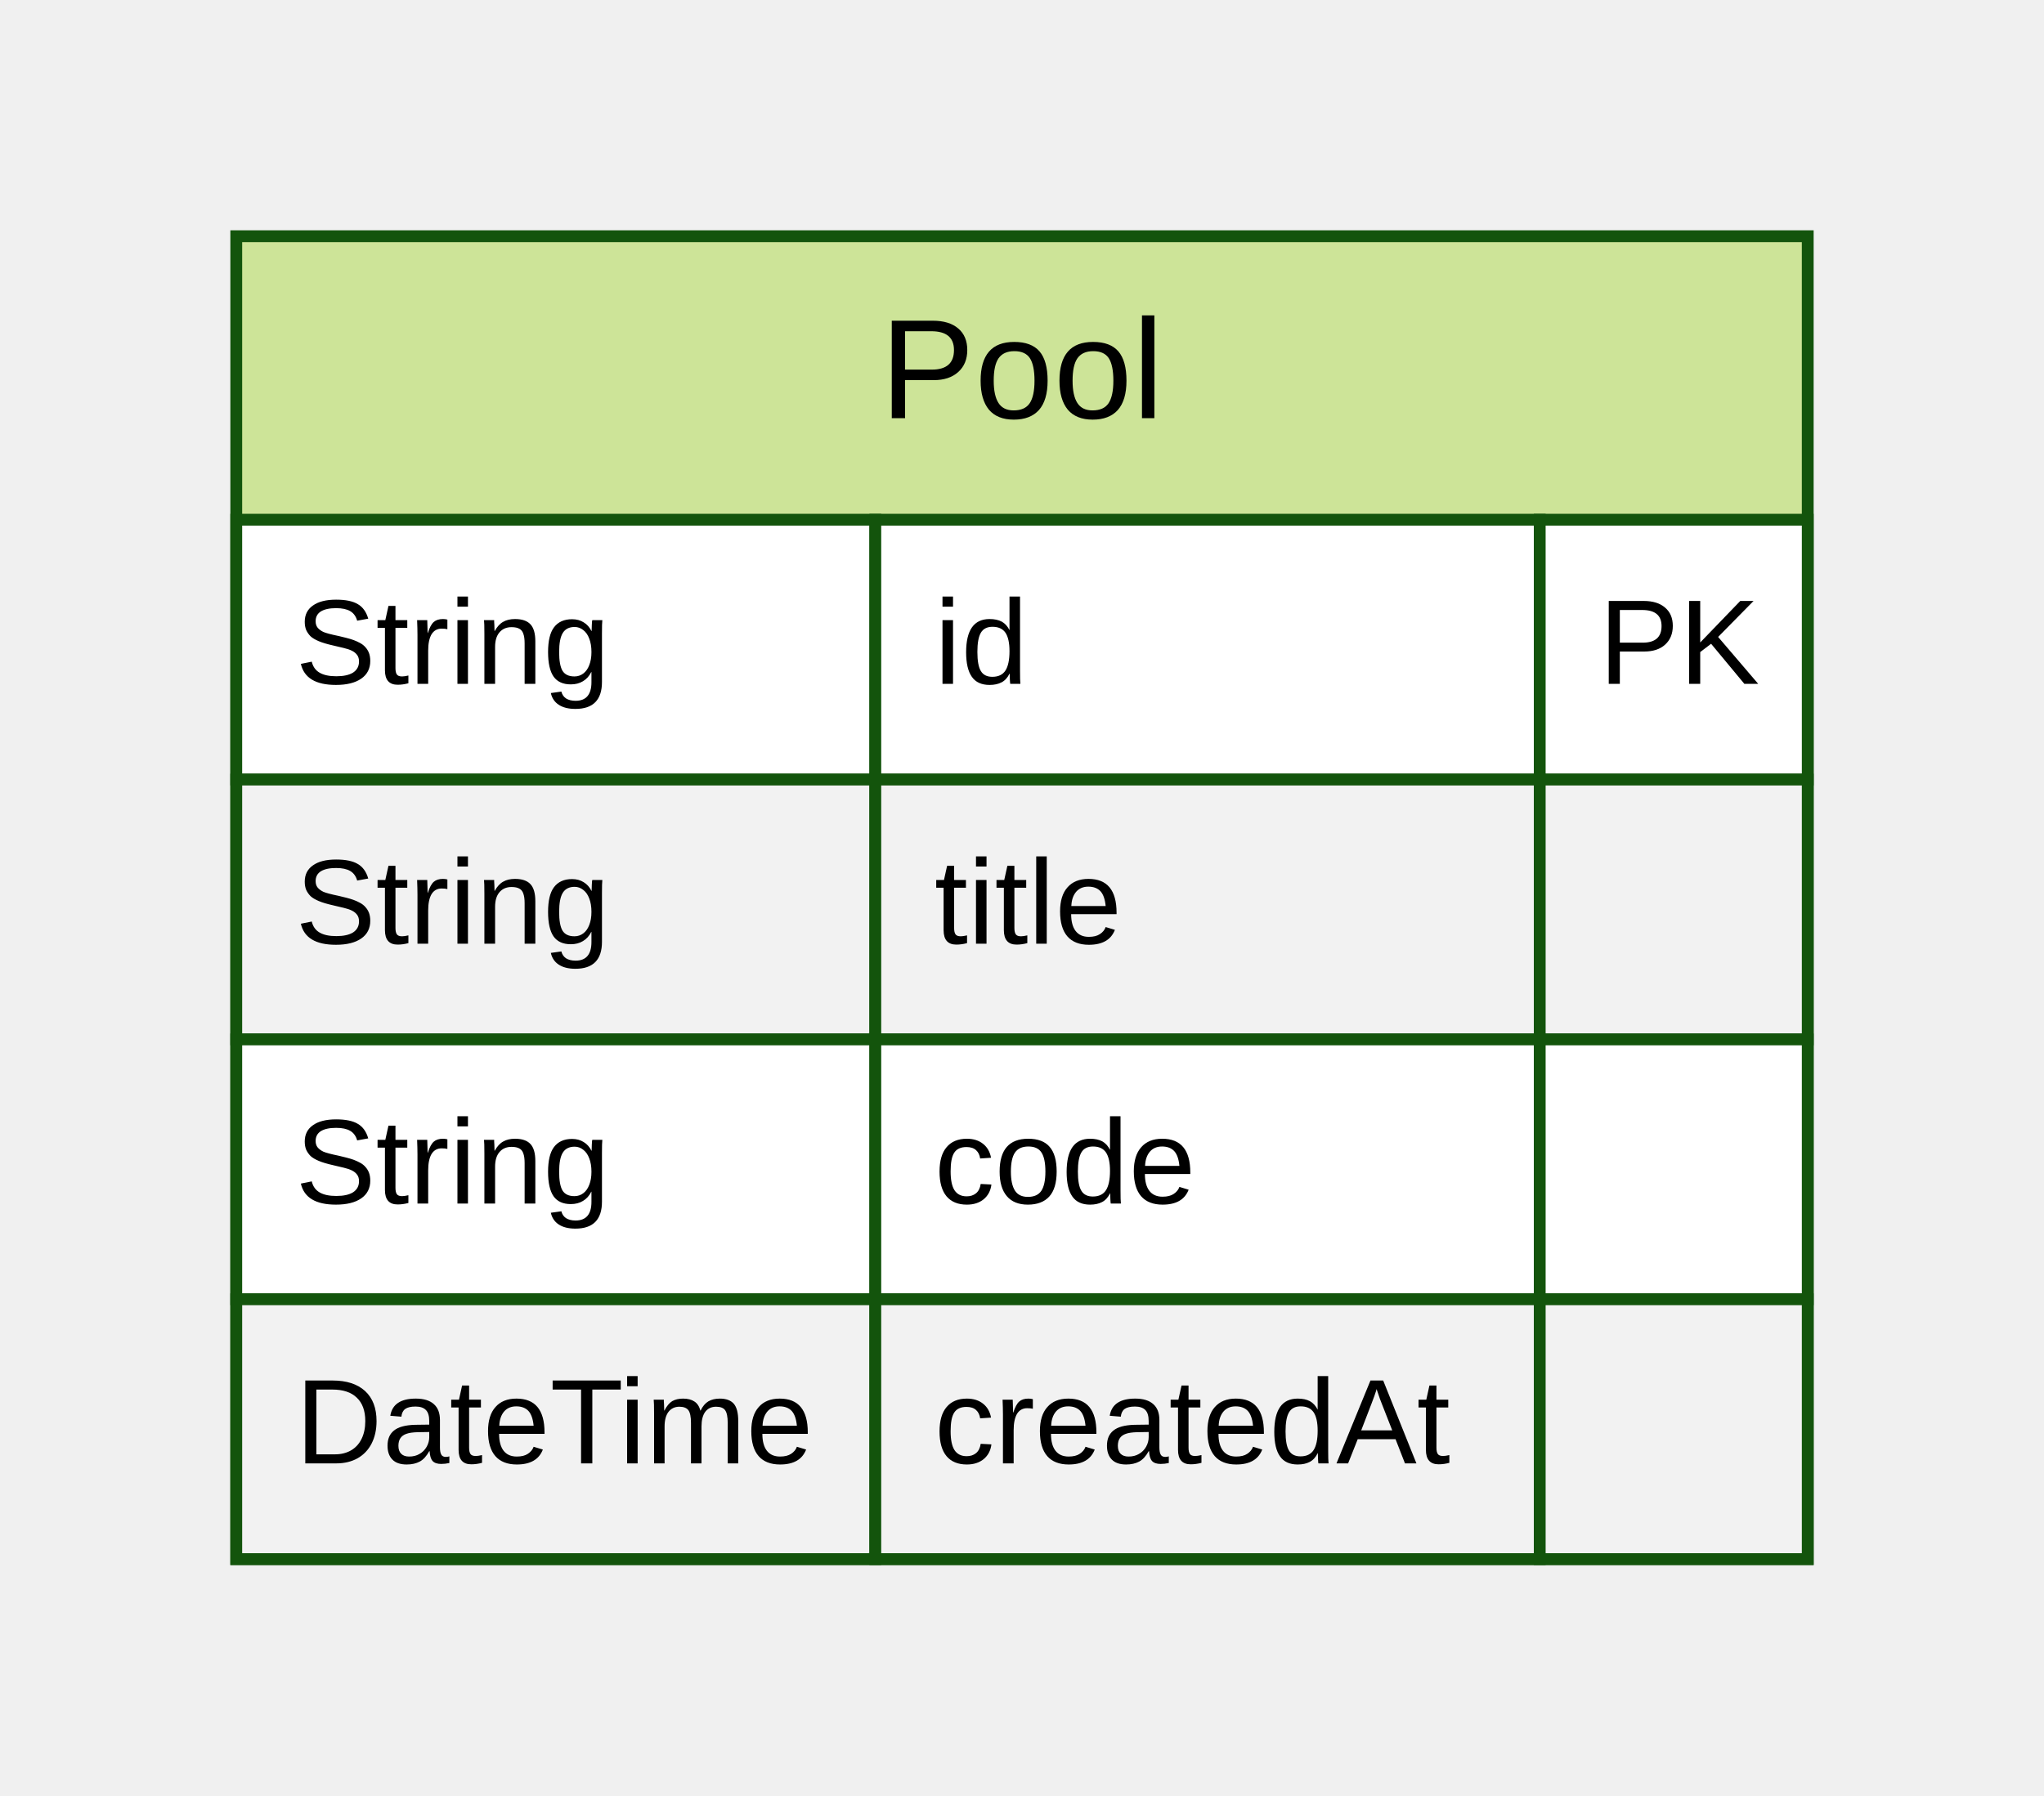
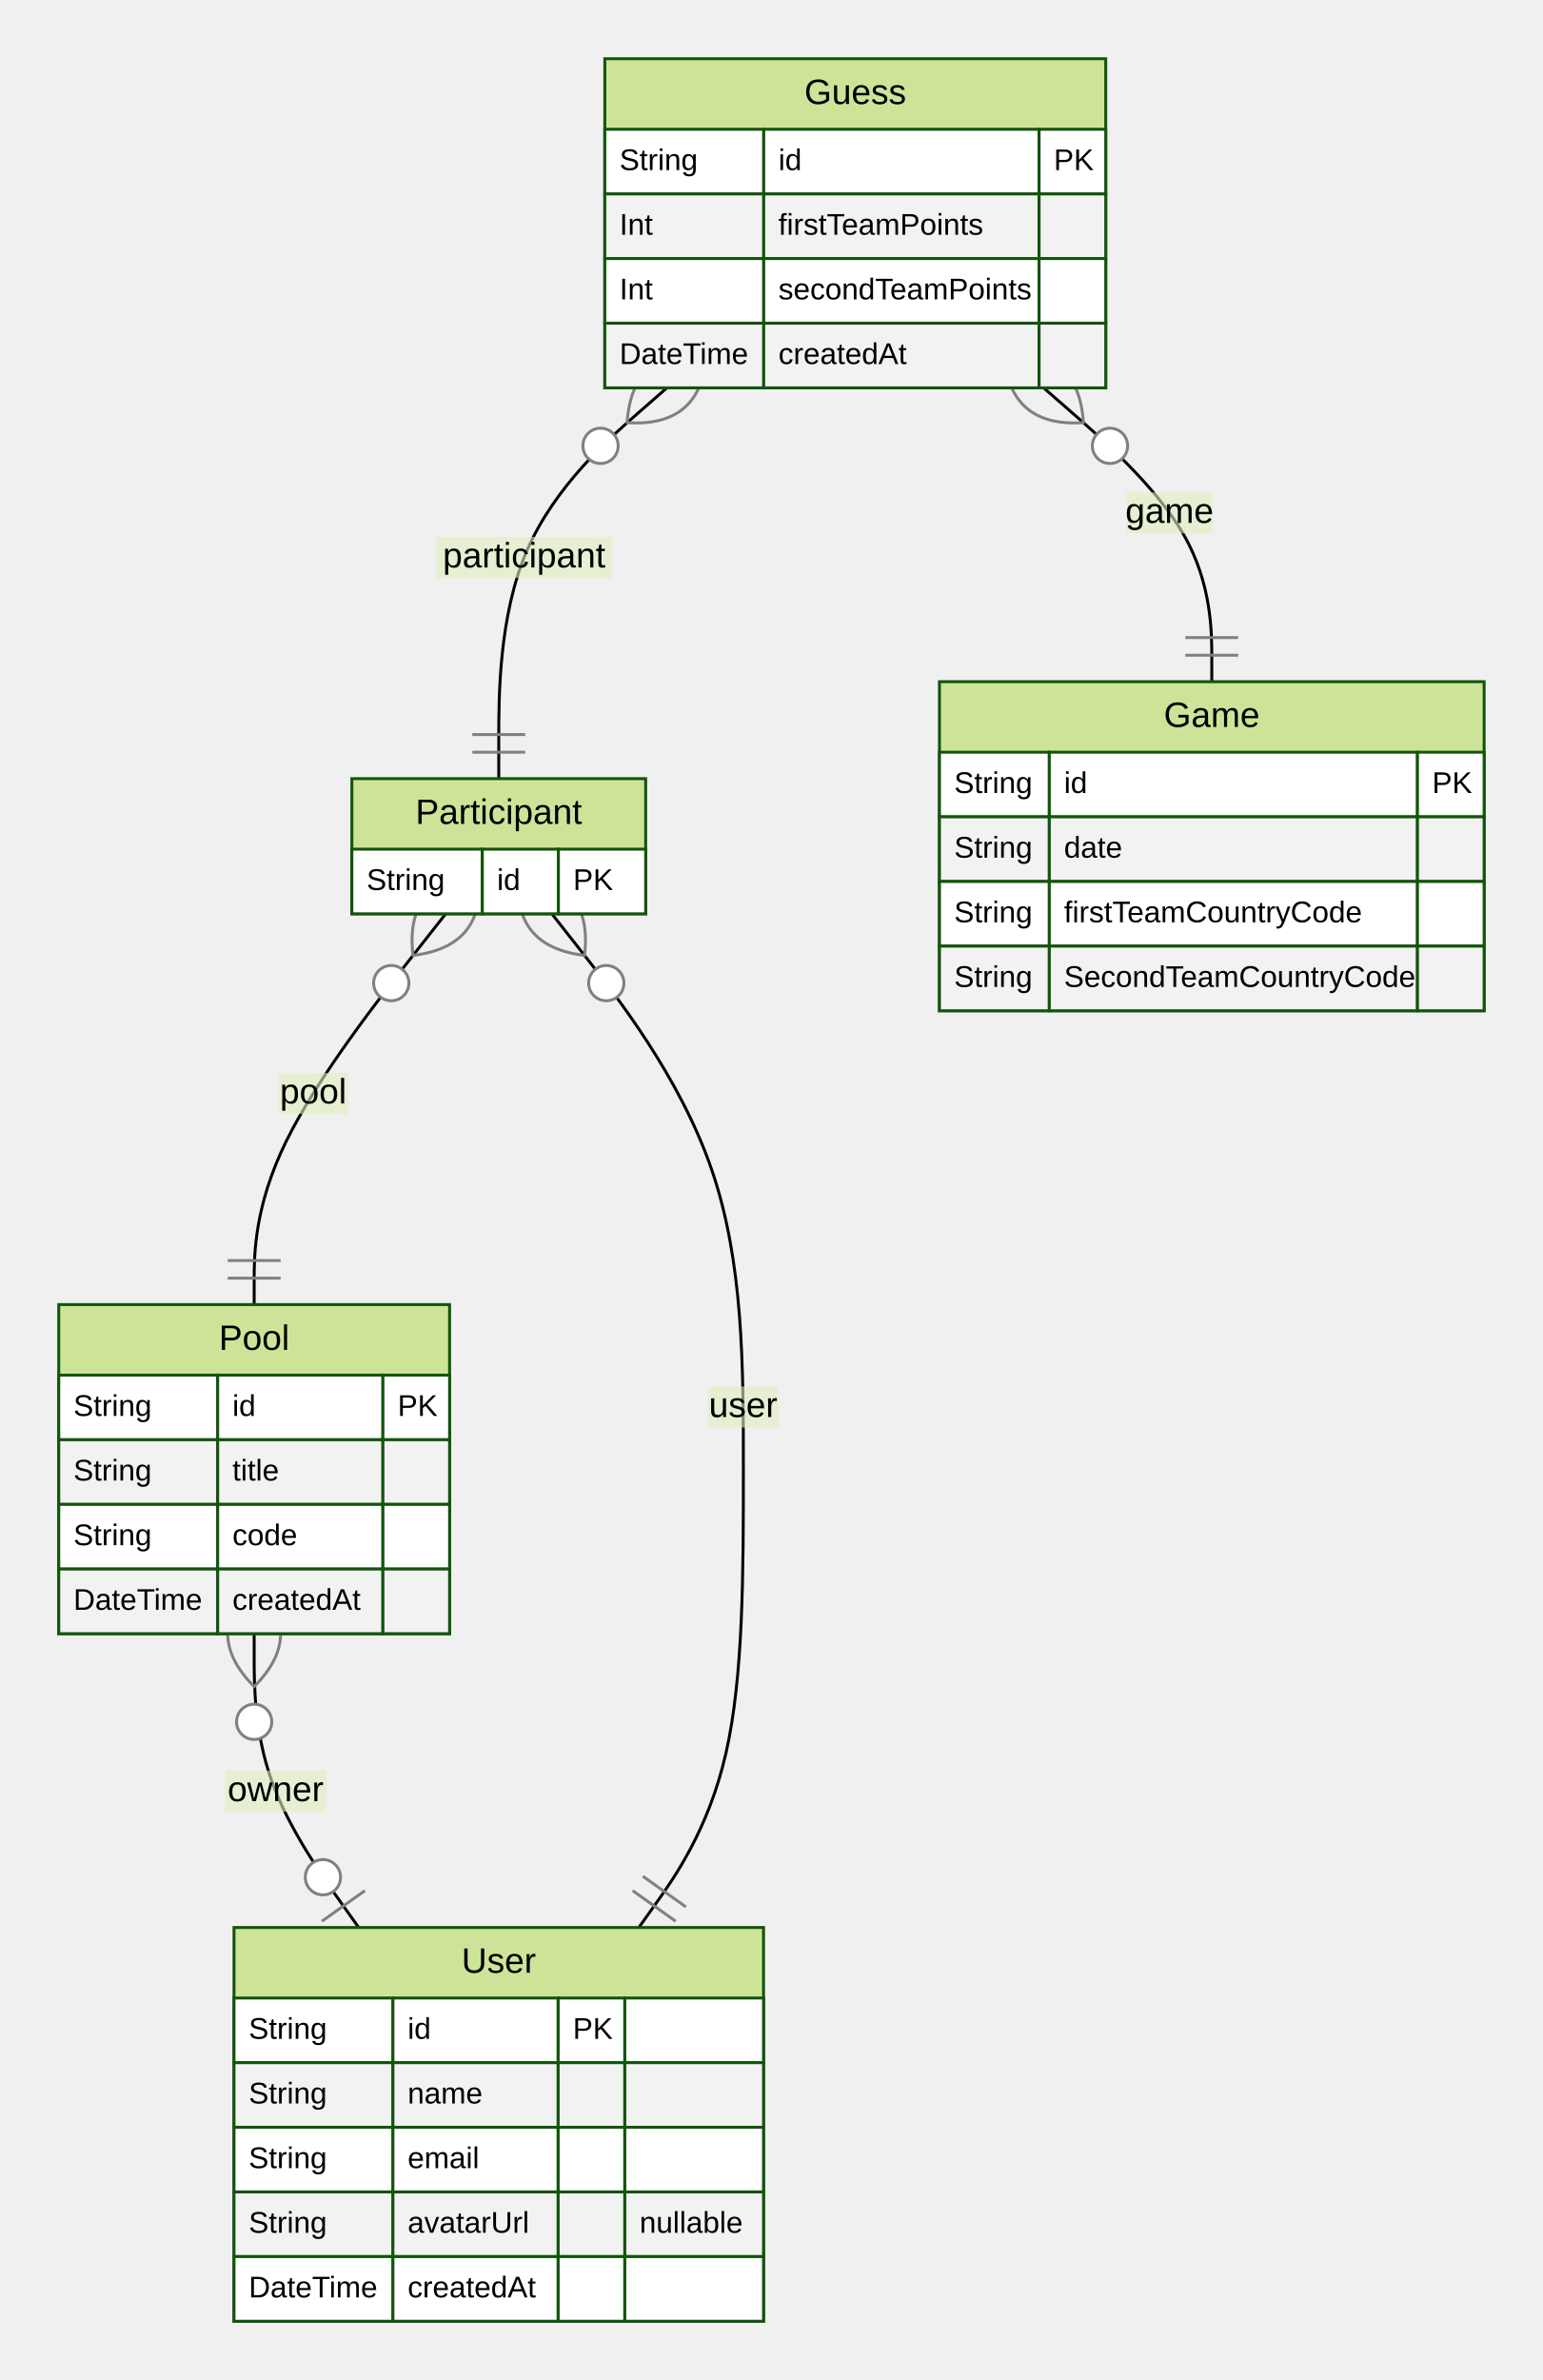
- <svg xmlns="http://www.w3.org/2000/svg" aria-labelledby="chart-title-mermaid-0 chart-desc-mermaid-0" role="img" viewBox="0 0 173.026 152" style="max-width: 173.026px; background-color: white;" width="100%" id="mermaid-0">
+ <svg xmlns="http://www.w3.org/2000/svg" aria-labelledby="chart-title-mermaid-0 chart-desc-mermaid-0" role="img" viewBox="0 0 525.16 810" style="max-width: 525.16px; background-color: white;" width="100%" id="mermaid-0">
  <style>#mermaid-0 {font-family:"trebuchet ms",verdana,arial,sans-serif;font-size:16px;fill:#000000;}#mermaid-0 .error-icon{fill:#552222;}#mermaid-0 .error-text{fill:#552222;stroke:#552222;}#mermaid-0 .edge-thickness-normal{stroke-width:2px;}#mermaid-0 .edge-thickness-thick{stroke-width:3.5px;}#mermaid-0 .edge-pattern-solid{stroke-dasharray:0;}#mermaid-0 .edge-pattern-dashed{stroke-dasharray:3;}#mermaid-0 .edge-pattern-dotted{stroke-dasharray:2;}#mermaid-0 .marker{fill:#000000;stroke:#000000;}#mermaid-0 .marker.cross{stroke:#000000;}#mermaid-0 svg{font-family:"trebuchet ms",verdana,arial,sans-serif;font-size:16px;}#mermaid-0 .entityBox{fill:#cde498;stroke:#13540c;}#mermaid-0 .attributeBoxOdd{fill:#ffffff;stroke:#13540c;}#mermaid-0 .attributeBoxEven{fill:#f2f2f2;stroke:#13540c;}#mermaid-0 .relationshipLabelBox{fill:hsl(78.158, 58.462%, 84.51%);opacity:0.7;background-color:hsl(78.158, 58.462%, 84.51%);}#mermaid-0 .relationshipLabelBox rect{opacity:0.5;}#mermaid-0 .relationshipLine{stroke:#000000;}#mermaid-0 :root{--mermaid-font-family:"trebuchet ms",verdana,arial,sans-serif;}</style>
  <g />
  <defs>
    <marker orient="auto" markerHeight="18" markerWidth="18" refY="9" refX="0" id="ONLY_ONE_START">
      <path d="M9,0 L9,18 M15,0 L15,18" fill="none" stroke="gray" />
    </marker>
  </defs>
  <defs>
    <marker orient="auto" markerHeight="18" markerWidth="18" refY="9" refX="18" id="ONLY_ONE_END">
      <path d="M3,0 L3,18 M9,0 L9,18" fill="none" stroke="gray" />
    </marker>
  </defs>
  <defs>
    <marker orient="auto" markerHeight="18" markerWidth="30" refY="9" refX="0" id="ZERO_OR_ONE_START">
      <circle r="6" cy="9" cx="21" fill="white" stroke="gray" />
      <path d="M9,0 L9,18" fill="none" stroke="gray" />
    </marker>
  </defs>
  <defs>
    <marker orient="auto" markerHeight="18" markerWidth="30" refY="9" refX="30" id="ZERO_OR_ONE_END">
      <circle r="6" cy="9" cx="9" fill="white" stroke="gray" />
      <path d="M21,0 L21,18" fill="none" stroke="gray" />
    </marker>
  </defs>
  <defs>
    <marker orient="auto" markerHeight="36" markerWidth="45" refY="18" refX="18" id="ONE_OR_MORE_START">
      <path d="M0,18 Q 18,0 36,18 Q 18,36 0,18 M42,9 L42,27" fill="none" stroke="gray" />
    </marker>
  </defs>
  <defs>
    <marker orient="auto" markerHeight="36" markerWidth="45" refY="18" refX="27" id="ONE_OR_MORE_END">
      <path d="M3,9 L3,27 M9,18 Q27,0 45,18 Q27,36 9,18" fill="none" stroke="gray" />
    </marker>
  </defs>
  <defs>
    <marker orient="auto" markerHeight="36" markerWidth="57" refY="18" refX="18" id="ZERO_OR_MORE_START">
      <circle r="6" cy="18" cx="48" fill="white" stroke="gray" />
      <path d="M0,18 Q18,0 36,18 Q18,36 0,18" fill="none" stroke="gray" />
    </marker>
  </defs>
  <defs>
    <marker orient="auto" markerHeight="36" markerWidth="57" refY="18" refX="39" id="ZERO_OR_MORE_END">
      <circle r="6" cy="18" cx="9" fill="white" stroke="gray" />
      <path d="M21,18 Q39,0 57,18 Q39,36 21,18" fill="none" stroke="gray" />
    </marker>
  </defs>
-   <g transform="translate(20,20 )" id="Pool">
+   <path marker-start="url(#ZERO_OR_MORE_START)" marker-end="url(#ZERO_OR_ONE_END)" fill="none" stroke="gray" d="M86.513,556L86.513,564.333C86.513,572.667,86.513,589.333,92.443,606C98.373,622.667,110.233,639.333,116.163,647.667L122.093,656" class="er relationshipLine" />
+   <path marker-start="url(#ZERO_OR_MORE_START)" marker-end="url(#ONLY_ONE_END)" fill="none" stroke="gray" d="M187.835,311L198.7,324.833C209.565,338.667,231.296,366.333,242.161,397.833C253.026,429.333,253.026,464.667,253.026,500C253.026,535.333,253.026,570.667,247.096,596.667C241.167,622.667,229.307,639.333,223.377,647.667L217.447,656" class="er relationshipLine" />
+   <path marker-start="url(#ZERO_OR_MORE_START)" marker-end="url(#ONLY_ONE_END)" fill="none" stroke="gray" d="M151.705,311L140.839,324.833C129.974,338.667,108.244,366.333,97.378,388.5C86.513,410.667,86.513,427.333,86.513,435.667L86.513,444" class="er relationshipLine" />
+   <path marker-start="url(#ZERO_OR_MORE_START)" marker-end="url(#ONLY_ONE_END)" fill="none" stroke="gray" d="M355.225,132L364.765,140.333C374.305,148.667,393.385,165.333,402.925,182C412.465,198.667,412.465,215.333,412.465,223.667L412.465,232" class="er relationshipLine" />
+   <path marker-start="url(#ZERO_OR_MORE_START)" marker-end="url(#ONLY_ONE_END)" fill="none" stroke="gray" d="M227.009,132L217.469,140.333C207.929,148.667,188.85,165.333,179.31,187.5C169.77,209.667,169.77,237.333,169.77,251.167L169.77,265" class="er relationshipLine" />
+   <g transform="translate(20,444 )" id="Pool">
    <rect height="112" width="133.026" y="0" x="0" stroke="gray" fill-opacity="100%" fill="honeydew" class="er entityBox" />
    <text transform="translate(66.51321,12)" style="font-family: &quot;trebuchet ms&quot;, verdana, arial, sans-serif;; font-size: 12px" text-anchor="middle" dominant-baseline="middle" y="0" x="0" id="entity-Pool" class="er entityLabel">Pool</text>
    <rect height="22" width="54.096" y="24" x="0" stroke="gray" fill-opacity="100%" fill="honeydew" class="er attributeBoxOdd" />
    <text transform="translate(5,35)" style="font-family: &quot;trebuchet ms&quot;, verdana, arial, sans-serif;; font-size: 10.2px" text-anchor="left" dominant-baseline="middle" y="0" x="0" id="entity-Pool-attr-1-type" class="er entityLabel">String</text>
    <rect height="22" width="56.243" y="24" x="54.096" stroke="gray" fill-opacity="100%" fill="honeydew" class="er attributeBoxOdd" />
    <text transform="translate(59.09555,35)" style="font-family: &quot;trebuchet ms&quot;, verdana, arial, sans-serif;; font-size: 10.2px" text-anchor="left" dominant-baseline="middle" y="0" x="0" id="entity-Pool-attr-1-name" class="er entityLabel">id</text>
    <rect height="22" width="22.688" y="24" x="110.339" stroke="gray" fill-opacity="100%" fill="honeydew" class="er attributeBoxOdd" />
    <text transform="translate(115.3387,35)" style="font-family: &quot;trebuchet ms&quot;, verdana, arial, sans-serif;; font-size: 10.2px" text-anchor="left" dominant-baseline="middle" y="0" x="0" id="entity-Pool-attr-1-key" class="er entityLabel">PK</text>
    <rect height="22" width="54.096" y="46" x="0" stroke="gray" fill-opacity="100%" fill="honeydew" class="er attributeBoxEven" />
    <text transform="translate(5,57)" style="font-family: &quot;trebuchet ms&quot;, verdana, arial, sans-serif;; font-size: 10.2px" text-anchor="left" dominant-baseline="middle" y="0" x="0" id="entity-Pool-attr-2-type" class="er entityLabel">String</text>
    <rect height="22" width="56.243" y="46" x="54.096" stroke="gray" fill-opacity="100%" fill="honeydew" class="er attributeBoxEven" />
    <text transform="translate(59.09555,57)" style="font-family: &quot;trebuchet ms&quot;, verdana, arial, sans-serif;; font-size: 10.2px" text-anchor="left" dominant-baseline="middle" y="0" x="0" id="entity-Pool-attr-2-name" class="er entityLabel">title</text>
    <rect height="22" width="22.688" y="46" x="110.339" stroke="gray" fill-opacity="100%" fill="honeydew" class="er attributeBoxEven" />
    <text transform="translate(115.3387,57)" style="font-family: &quot;trebuchet ms&quot;, verdana, arial, sans-serif;; font-size: 10.2px" text-anchor="left" dominant-baseline="middle" y="0" x="0" id="entity-Pool-attr-2-key" class="er entityLabel" />
    <rect height="22" width="54.096" y="68" x="0" stroke="gray" fill-opacity="100%" fill="honeydew" class="er attributeBoxOdd" />
    <text transform="translate(5,79)" style="font-family: &quot;trebuchet ms&quot;, verdana, arial, sans-serif;; font-size: 10.2px" text-anchor="left" dominant-baseline="middle" y="0" x="0" id="entity-Pool-attr-3-type" class="er entityLabel">String</text>
    <rect height="22" width="56.243" y="68" x="54.096" stroke="gray" fill-opacity="100%" fill="honeydew" class="er attributeBoxOdd" />
    <text transform="translate(59.09555,79)" style="font-family: &quot;trebuchet ms&quot;, verdana, arial, sans-serif;; font-size: 10.2px" text-anchor="left" dominant-baseline="middle" y="0" x="0" id="entity-Pool-attr-3-name" class="er entityLabel">code</text>
    <rect height="22" width="22.688" y="68" x="110.339" stroke="gray" fill-opacity="100%" fill="honeydew" class="er attributeBoxOdd" />
    <text transform="translate(115.3387,79)" style="font-family: &quot;trebuchet ms&quot;, verdana, arial, sans-serif;; font-size: 10.2px" text-anchor="left" dominant-baseline="middle" y="0" x="0" id="entity-Pool-attr-3-key" class="er entityLabel" />
    <rect height="22" width="54.096" y="90" x="0" stroke="gray" fill-opacity="100%" fill="honeydew" class="er attributeBoxEven" />
    <text transform="translate(5,101)" style="font-family: &quot;trebuchet ms&quot;, verdana, arial, sans-serif;; font-size: 10.2px" text-anchor="left" dominant-baseline="middle" y="0" x="0" id="entity-Pool-attr-4-type" class="er entityLabel">DateTime</text>
    <rect height="22" width="56.243" y="90" x="54.096" stroke="gray" fill-opacity="100%" fill="honeydew" class="er attributeBoxEven" />
    <text transform="translate(59.09555,101)" style="font-family: &quot;trebuchet ms&quot;, verdana, arial, sans-serif;; font-size: 10.2px" text-anchor="left" dominant-baseline="middle" y="0" x="0" id="entity-Pool-attr-4-name" class="er entityLabel">createdAt</text>
    <rect height="22" width="22.688" y="90" x="110.339" stroke="gray" fill-opacity="100%" fill="honeydew" class="er attributeBoxEven" />
    <text transform="translate(115.3387,101)" style="font-family: &quot;trebuchet ms&quot;, verdana, arial, sans-serif;; font-size: 10.2px" text-anchor="left" dominant-baseline="middle" y="0" x="0" id="entity-Pool-attr-4-key" class="er entityLabel" />
  </g>
+   <g transform="translate(119.7698,265 )" id="Participant">
+     <rect height="46" width="100" y="0" x="0" stroke="gray" fill-opacity="100%" fill="honeydew" class="er entityBox" />
+     <text transform="translate(50,12)" style="font-family: &quot;trebuchet ms&quot;, verdana, arial, sans-serif;; font-size: 12px" text-anchor="middle" dominant-baseline="middle" y="0" x="0" id="entity-Participant" class="er entityLabel">Participant</text>
+     <rect height="22" width="44.399" y="24" x="0" stroke="gray" fill-opacity="100%" fill="honeydew" class="er attributeBoxOdd" />
+     <text transform="translate(5,35)" style="font-family: &quot;trebuchet ms&quot;, verdana, arial, sans-serif;; font-size: 10.2px" text-anchor="left" dominant-baseline="middle" y="0" x="0" id="entity-Participant-attr-1-type" class="er entityLabel">String</text>
+     <rect height="22" width="25.911" y="24" x="44.399" stroke="gray" fill-opacity="100%" fill="honeydew" class="er attributeBoxOdd" />
+     <text transform="translate(49.39862,35)" style="font-family: &quot;trebuchet ms&quot;, verdana, arial, sans-serif;; font-size: 10.2px" text-anchor="left" dominant-baseline="middle" y="0" x="0" id="entity-Participant-attr-1-name" class="er entityLabel">id</text>
+     <rect height="22" width="29.69" y="24" x="70.31" stroke="gray" fill-opacity="100%" fill="honeydew" class="er attributeBoxOdd" />
+     <text transform="translate(75.30976,35)" style="font-family: &quot;trebuchet ms&quot;, verdana, arial, sans-serif;; font-size: 10.2px" text-anchor="left" dominant-baseline="middle" y="0" x="0" id="entity-Participant-attr-1-key" class="er entityLabel">PK</text>
+   </g>
+   <g transform="translate(79.65034,656 )" id="User">
+     <rect height="134" width="180.239" y="0" x="0" stroke="gray" fill-opacity="100%" fill="honeydew" class="er entityBox" />
+     <text transform="translate(90.11948,12)" style="font-family: &quot;trebuchet ms&quot;, verdana, arial, sans-serif;; font-size: 12px" text-anchor="middle" dominant-baseline="middle" y="0" x="0" id="entity-User" class="er entityLabel">User</text>
+     <rect height="22" width="54.096" y="24" x="0" stroke="gray" fill-opacity="100%" fill="honeydew" class="er attributeBoxOdd" />
+     <text transform="translate(5,35)" style="font-family: &quot;trebuchet ms&quot;, verdana, arial, sans-serif;; font-size: 10.2px" text-anchor="left" dominant-baseline="middle" y="0" x="0" id="entity-User-attr-1-type" class="er entityLabel">String</text>
+     <rect height="22" width="56.243" y="24" x="54.096" stroke="gray" fill-opacity="100%" fill="honeydew" class="er attributeBoxOdd" />
+     <text transform="translate(59.09555,35)" style="font-family: &quot;trebuchet ms&quot;, verdana, arial, sans-serif;; font-size: 10.2px" text-anchor="left" dominant-baseline="middle" y="0" x="0" id="entity-User-attr-1-name" class="er entityLabel">id</text>
+     <rect height="22" width="22.688" y="24" x="110.339" stroke="gray" fill-opacity="100%" fill="honeydew" class="er attributeBoxOdd" />
+     <text transform="translate(115.3387,35)" style="font-family: &quot;trebuchet ms&quot;, verdana, arial, sans-serif;; font-size: 10.2px" text-anchor="left" dominant-baseline="middle" y="0" x="0" id="entity-User-attr-1-key" class="er entityLabel">PK</text>
+     <rect height="22" width="47.213" y="24" x="133.026" stroke="gray" fill-opacity="100%" fill="honeydew" class="er attributeBoxOdd" />
+     <text transform="translate(138.0264,35)" style="font-family: &quot;trebuchet ms&quot;, verdana, arial, sans-serif;; font-size: 10.2px" text-anchor="left" dominant-baseline="middle" y="0" x="0" id="entity-User-attr-1-comment" class="er entityLabel" />
+     <rect height="22" width="54.096" y="46" x="0" stroke="gray" fill-opacity="100%" fill="honeydew" class="er attributeBoxEven" />
+     <text transform="translate(5,57)" style="font-family: &quot;trebuchet ms&quot;, verdana, arial, sans-serif;; font-size: 10.2px" text-anchor="left" dominant-baseline="middle" y="0" x="0" id="entity-User-attr-2-type" class="er entityLabel">String</text>
+     <rect height="22" width="56.243" y="46" x="54.096" stroke="gray" fill-opacity="100%" fill="honeydew" class="er attributeBoxEven" />
+     <text transform="translate(59.09555,57)" style="font-family: &quot;trebuchet ms&quot;, verdana, arial, sans-serif;; font-size: 10.2px" text-anchor="left" dominant-baseline="middle" y="0" x="0" id="entity-User-attr-2-name" class="er entityLabel">name</text>
+     <rect height="22" width="22.688" y="46" x="110.339" stroke="gray" fill-opacity="100%" fill="honeydew" class="er attributeBoxEven" />
+     <text transform="translate(115.3387,57)" style="font-family: &quot;trebuchet ms&quot;, verdana, arial, sans-serif;; font-size: 10.2px" text-anchor="left" dominant-baseline="middle" y="0" x="0" id="entity-User-attr-2-key" class="er entityLabel" />
+     <rect height="22" width="47.213" y="46" x="133.026" stroke="gray" fill-opacity="100%" fill="honeydew" class="er attributeBoxEven" />
+     <text transform="translate(138.0264,57)" style="font-family: &quot;trebuchet ms&quot;, verdana, arial, sans-serif;; font-size: 10.2px" text-anchor="left" dominant-baseline="middle" y="0" x="0" id="entity-User-attr-2-comment" class="er entityLabel" />
+     <rect height="22" width="54.096" y="68" x="0" stroke="gray" fill-opacity="100%" fill="honeydew" class="er attributeBoxOdd" />
+     <text transform="translate(5,79)" style="font-family: &quot;trebuchet ms&quot;, verdana, arial, sans-serif;; font-size: 10.2px" text-anchor="left" dominant-baseline="middle" y="0" x="0" id="entity-User-attr-3-type" class="er entityLabel">String</text>
+     <rect height="22" width="56.243" y="68" x="54.096" stroke="gray" fill-opacity="100%" fill="honeydew" class="er attributeBoxOdd" />
+     <text transform="translate(59.09555,79)" style="font-family: &quot;trebuchet ms&quot;, verdana, arial, sans-serif;; font-size: 10.2px" text-anchor="left" dominant-baseline="middle" y="0" x="0" id="entity-User-attr-3-name" class="er entityLabel">email</text>
+     <rect height="22" width="22.688" y="68" x="110.339" stroke="gray" fill-opacity="100%" fill="honeydew" class="er attributeBoxOdd" />
+     <text transform="translate(115.3387,79)" style="font-family: &quot;trebuchet ms&quot;, verdana, arial, sans-serif;; font-size: 10.2px" text-anchor="left" dominant-baseline="middle" y="0" x="0" id="entity-User-attr-3-key" class="er entityLabel" />
+     <rect height="22" width="47.213" y="68" x="133.026" stroke="gray" fill-opacity="100%" fill="honeydew" class="er attributeBoxOdd" />
+     <text transform="translate(138.0264,79)" style="font-family: &quot;trebuchet ms&quot;, verdana, arial, sans-serif;; font-size: 10.2px" text-anchor="left" dominant-baseline="middle" y="0" x="0" id="entity-User-attr-3-comment" class="er entityLabel" />
+     <rect height="22" width="54.096" y="90" x="0" stroke="gray" fill-opacity="100%" fill="honeydew" class="er attributeBoxEven" />
+     <text transform="translate(5,101)" style="font-family: &quot;trebuchet ms&quot;, verdana, arial, sans-serif;; font-size: 10.2px" text-anchor="left" dominant-baseline="middle" y="0" x="0" id="entity-User-attr-4-type" class="er entityLabel">String</text>
+     <rect height="22" width="56.243" y="90" x="54.096" stroke="gray" fill-opacity="100%" fill="honeydew" class="er attributeBoxEven" />
+     <text transform="translate(59.09555,101)" style="font-family: &quot;trebuchet ms&quot;, verdana, arial, sans-serif;; font-size: 10.2px" text-anchor="left" dominant-baseline="middle" y="0" x="0" id="entity-User-attr-4-name" class="er entityLabel">avatarUrl</text>
+     <rect height="22" width="22.688" y="90" x="110.339" stroke="gray" fill-opacity="100%" fill="honeydew" class="er attributeBoxEven" />
+     <text transform="translate(115.3387,101)" style="font-family: &quot;trebuchet ms&quot;, verdana, arial, sans-serif;; font-size: 10.2px" text-anchor="left" dominant-baseline="middle" y="0" x="0" id="entity-User-attr-4-key" class="er entityLabel" />
+     <rect height="22" width="47.213" y="90" x="133.026" stroke="gray" fill-opacity="100%" fill="honeydew" class="er attributeBoxEven" />
+     <text transform="translate(138.0264,101)" style="font-family: &quot;trebuchet ms&quot;, verdana, arial, sans-serif;; font-size: 10.2px" text-anchor="left" dominant-baseline="middle" y="0" x="0" id="entity-User-attr-4-comment" class="er entityLabel">nullable</text>
+     <rect height="22" width="54.096" y="112" x="0" stroke="gray" fill-opacity="100%" fill="honeydew" class="er attributeBoxOdd" />
+     <text transform="translate(5,123)" style="font-family: &quot;trebuchet ms&quot;, verdana, arial, sans-serif;; font-size: 10.2px" text-anchor="left" dominant-baseline="middle" y="0" x="0" id="entity-User-attr-5-type" class="er entityLabel">DateTime</text>
+     <rect height="22" width="56.243" y="112" x="54.096" stroke="gray" fill-opacity="100%" fill="honeydew" class="er attributeBoxOdd" />
+     <text transform="translate(59.09555,123)" style="font-family: &quot;trebuchet ms&quot;, verdana, arial, sans-serif;; font-size: 10.2px" text-anchor="left" dominant-baseline="middle" y="0" x="0" id="entity-User-attr-5-name" class="er entityLabel">createdAt</text>
+     <rect height="22" width="22.688" y="112" x="110.339" stroke="gray" fill-opacity="100%" fill="honeydew" class="er attributeBoxOdd" />
+     <text transform="translate(115.3387,123)" style="font-family: &quot;trebuchet ms&quot;, verdana, arial, sans-serif;; font-size: 10.2px" text-anchor="left" dominant-baseline="middle" y="0" x="0" id="entity-User-attr-5-key" class="er entityLabel" />
+     <rect height="22" width="47.213" y="112" x="133.026" stroke="gray" fill-opacity="100%" fill="honeydew" class="er attributeBoxOdd" />
+     <text transform="translate(138.0264,123)" style="font-family: &quot;trebuchet ms&quot;, verdana, arial, sans-serif;; font-size: 10.2px" text-anchor="left" dominant-baseline="middle" y="0" x="0" id="entity-User-attr-5-comment" class="er entityLabel" />
+   </g>
+   <g transform="translate(319.7698,232 )" id="Game">
+     <rect height="112" width="185.39" y="0" x="0" stroke="gray" fill-opacity="100%" fill="honeydew" class="er entityBox" />
+     <text transform="translate(92.69498,12)" style="font-family: &quot;trebuchet ms&quot;, verdana, arial, sans-serif;; font-size: 12px" text-anchor="middle" dominant-baseline="middle" y="0" x="0" id="entity-Game" class="er entityLabel">Game</text>
+     <rect height="22" width="37.396" y="24" x="0" stroke="gray" fill-opacity="100%" fill="honeydew" class="er attributeBoxOdd" />
+     <text transform="translate(5,35)" style="font-family: &quot;trebuchet ms&quot;, verdana, arial, sans-serif;; font-size: 10.2px" text-anchor="left" dominant-baseline="middle" y="0" x="0" id="entity-Game-attr-1-type" class="er entityLabel">String</text>
+     <rect height="22" width="125.306" y="24" x="37.396" stroke="gray" fill-opacity="100%" fill="honeydew" class="er attributeBoxOdd" />
+     <text transform="translate(42.39606,35)" style="font-family: &quot;trebuchet ms&quot;, verdana, arial, sans-serif;; font-size: 10.2px" text-anchor="left" dominant-baseline="middle" y="0" x="0" id="entity-Game-attr-1-name" class="er entityLabel">id</text>
+     <rect height="22" width="22.688" y="24" x="162.702" stroke="gray" fill-opacity="100%" fill="honeydew" class="er attributeBoxOdd" />
+     <text transform="translate(167.7023,35)" style="font-family: &quot;trebuchet ms&quot;, verdana, arial, sans-serif;; font-size: 10.2px" text-anchor="left" dominant-baseline="middle" y="0" x="0" id="entity-Game-attr-1-key" class="er entityLabel">PK</text>
+     <rect height="22" width="37.396" y="46" x="0" stroke="gray" fill-opacity="100%" fill="honeydew" class="er attributeBoxEven" />
+     <text transform="translate(5,57)" style="font-family: &quot;trebuchet ms&quot;, verdana, arial, sans-serif;; font-size: 10.2px" text-anchor="left" dominant-baseline="middle" y="0" x="0" id="entity-Game-attr-2-type" class="er entityLabel">String</text>
+     <rect height="22" width="125.306" y="46" x="37.396" stroke="gray" fill-opacity="100%" fill="honeydew" class="er attributeBoxEven" />
+     <text transform="translate(42.39606,57)" style="font-family: &quot;trebuchet ms&quot;, verdana, arial, sans-serif;; font-size: 10.2px" text-anchor="left" dominant-baseline="middle" y="0" x="0" id="entity-Game-attr-2-name" class="er entityLabel">date</text>
+     <rect height="22" width="22.688" y="46" x="162.702" stroke="gray" fill-opacity="100%" fill="honeydew" class="er attributeBoxEven" />
+     <text transform="translate(167.7023,57)" style="font-family: &quot;trebuchet ms&quot;, verdana, arial, sans-serif;; font-size: 10.2px" text-anchor="left" dominant-baseline="middle" y="0" x="0" id="entity-Game-attr-2-key" class="er entityLabel" />
+     <rect height="22" width="37.396" y="68" x="0" stroke="gray" fill-opacity="100%" fill="honeydew" class="er attributeBoxOdd" />
+     <text transform="translate(5,79)" style="font-family: &quot;trebuchet ms&quot;, verdana, arial, sans-serif;; font-size: 10.2px" text-anchor="left" dominant-baseline="middle" y="0" x="0" id="entity-Game-attr-3-type" class="er entityLabel">String</text>
+     <rect height="22" width="125.306" y="68" x="37.396" stroke="gray" fill-opacity="100%" fill="honeydew" class="er attributeBoxOdd" />
+     <text transform="translate(42.39606,79)" style="font-family: &quot;trebuchet ms&quot;, verdana, arial, sans-serif;; font-size: 10.2px" text-anchor="left" dominant-baseline="middle" y="0" x="0" id="entity-Game-attr-3-name" class="er entityLabel">firstTeamCountryCode</text>
+     <rect height="22" width="22.688" y="68" x="162.702" stroke="gray" fill-opacity="100%" fill="honeydew" class="er attributeBoxOdd" />
+     <text transform="translate(167.7023,79)" style="font-family: &quot;trebuchet ms&quot;, verdana, arial, sans-serif;; font-size: 10.2px" text-anchor="left" dominant-baseline="middle" y="0" x="0" id="entity-Game-attr-3-key" class="er entityLabel" />
+     <rect height="22" width="37.396" y="90" x="0" stroke="gray" fill-opacity="100%" fill="honeydew" class="er attributeBoxEven" />
+     <text transform="translate(5,101)" style="font-family: &quot;trebuchet ms&quot;, verdana, arial, sans-serif;; font-size: 10.2px" text-anchor="left" dominant-baseline="middle" y="0" x="0" id="entity-Game-attr-4-type" class="er entityLabel">String</text>
+     <rect height="22" width="125.306" y="90" x="37.396" stroke="gray" fill-opacity="100%" fill="honeydew" class="er attributeBoxEven" />
+     <text transform="translate(42.39606,101)" style="font-family: &quot;trebuchet ms&quot;, verdana, arial, sans-serif;; font-size: 10.2px" text-anchor="left" dominant-baseline="middle" y="0" x="0" id="entity-Game-attr-4-name" class="er entityLabel">SecondTeamCountryCode</text>
+     <rect height="22" width="22.688" y="90" x="162.702" stroke="gray" fill-opacity="100%" fill="honeydew" class="er attributeBoxEven" />
+     <text transform="translate(167.7023,101)" style="font-family: &quot;trebuchet ms&quot;, verdana, arial, sans-serif;; font-size: 10.2px" text-anchor="left" dominant-baseline="middle" y="0" x="0" id="entity-Game-attr-4-key" class="er entityLabel" />
+   </g>
+   <g transform="translate(205.8651,20 )" id="Guess">
+     <rect height="112" width="170.504" y="0" x="0" stroke="gray" fill-opacity="100%" fill="honeydew" class="er entityBox" />
+     <text transform="translate(85.2522,12)" style="font-family: &quot;trebuchet ms&quot;, verdana, arial, sans-serif;; font-size: 12px" text-anchor="middle" dominant-baseline="middle" y="0" x="0" id="entity-Guess" class="er entityLabel">Guess</text>
+     <rect height="22" width="54.096" y="24" x="0" stroke="gray" fill-opacity="100%" fill="honeydew" class="er attributeBoxOdd" />
+     <text transform="translate(5,35)" style="font-family: &quot;trebuchet ms&quot;, verdana, arial, sans-serif;; font-size: 10.2px" text-anchor="left" dominant-baseline="middle" y="0" x="0" id="entity-Guess-attr-1-type" class="er entityLabel">String</text>
+     <rect height="22" width="93.721" y="24" x="54.096" stroke="gray" fill-opacity="100%" fill="honeydew" class="er attributeBoxOdd" />
+     <text transform="translate(59.09555,35)" style="font-family: &quot;trebuchet ms&quot;, verdana, arial, sans-serif;; font-size: 10.2px" text-anchor="left" dominant-baseline="middle" y="0" x="0" id="entity-Guess-attr-1-name" class="er entityLabel">id</text>
+     <rect height="22" width="22.688" y="24" x="147.817" stroke="gray" fill-opacity="100%" fill="honeydew" class="er attributeBoxOdd" />
+     <text transform="translate(152.8167,35)" style="font-family: &quot;trebuchet ms&quot;, verdana, arial, sans-serif;; font-size: 10.2px" text-anchor="left" dominant-baseline="middle" y="0" x="0" id="entity-Guess-attr-1-key" class="er entityLabel">PK</text>
+     <rect height="22" width="54.096" y="46" x="0" stroke="gray" fill-opacity="100%" fill="honeydew" class="er attributeBoxEven" />
+     <text transform="translate(5,57)" style="font-family: &quot;trebuchet ms&quot;, verdana, arial, sans-serif;; font-size: 10.2px" text-anchor="left" dominant-baseline="middle" y="0" x="0" id="entity-Guess-attr-2-type" class="er entityLabel">Int</text>
+     <rect height="22" width="93.721" y="46" x="54.096" stroke="gray" fill-opacity="100%" fill="honeydew" class="er attributeBoxEven" />
+     <text transform="translate(59.09555,57)" style="font-family: &quot;trebuchet ms&quot;, verdana, arial, sans-serif;; font-size: 10.2px" text-anchor="left" dominant-baseline="middle" y="0" x="0" id="entity-Guess-attr-2-name" class="er entityLabel">firstTeamPoints</text>
+     <rect height="22" width="22.688" y="46" x="147.817" stroke="gray" fill-opacity="100%" fill="honeydew" class="er attributeBoxEven" />
+     <text transform="translate(152.8167,57)" style="font-family: &quot;trebuchet ms&quot;, verdana, arial, sans-serif;; font-size: 10.2px" text-anchor="left" dominant-baseline="middle" y="0" x="0" id="entity-Guess-attr-2-key" class="er entityLabel" />
+     <rect height="22" width="54.096" y="68" x="0" stroke="gray" fill-opacity="100%" fill="honeydew" class="er attributeBoxOdd" />
+     <text transform="translate(5,79)" style="font-family: &quot;trebuchet ms&quot;, verdana, arial, sans-serif;; font-size: 10.2px" text-anchor="left" dominant-baseline="middle" y="0" x="0" id="entity-Guess-attr-3-type" class="er entityLabel">Int</text>
+     <rect height="22" width="93.721" y="68" x="54.096" stroke="gray" fill-opacity="100%" fill="honeydew" class="er attributeBoxOdd" />
+     <text transform="translate(59.09555,79)" style="font-family: &quot;trebuchet ms&quot;, verdana, arial, sans-serif;; font-size: 10.2px" text-anchor="left" dominant-baseline="middle" y="0" x="0" id="entity-Guess-attr-3-name" class="er entityLabel">secondTeamPoints</text>
+     <rect height="22" width="22.688" y="68" x="147.817" stroke="gray" fill-opacity="100%" fill="honeydew" class="er attributeBoxOdd" />
+     <text transform="translate(152.8167,79)" style="font-family: &quot;trebuchet ms&quot;, verdana, arial, sans-serif;; font-size: 10.2px" text-anchor="left" dominant-baseline="middle" y="0" x="0" id="entity-Guess-attr-3-key" class="er entityLabel" />
+     <rect height="22" width="54.096" y="90" x="0" stroke="gray" fill-opacity="100%" fill="honeydew" class="er attributeBoxEven" />
+     <text transform="translate(5,101)" style="font-family: &quot;trebuchet ms&quot;, verdana, arial, sans-serif;; font-size: 10.2px" text-anchor="left" dominant-baseline="middle" y="0" x="0" id="entity-Guess-attr-4-type" class="er entityLabel">DateTime</text>
+     <rect height="22" width="93.721" y="90" x="54.096" stroke="gray" fill-opacity="100%" fill="honeydew" class="er attributeBoxEven" />
+     <text transform="translate(59.09555,101)" style="font-family: &quot;trebuchet ms&quot;, verdana, arial, sans-serif;; font-size: 10.2px" text-anchor="left" dominant-baseline="middle" y="0" x="0" id="entity-Guess-attr-4-name" class="er entityLabel">createdAt</text>
+     <rect height="22" width="22.688" y="90" x="147.817" stroke="gray" fill-opacity="100%" fill="honeydew" class="er attributeBoxEven" />
+     <text transform="translate(152.8167,101)" style="font-family: &quot;trebuchet ms&quot;, verdana, arial, sans-serif;; font-size: 10.2px" text-anchor="left" dominant-baseline="middle" y="0" x="0" id="entity-Guess-attr-4-key" class="er entityLabel" />
+   </g>
+   <rect fill-opacity="85%" fill="white" height="14" width="34.471" y="602.592" x="76.574" class="er relationshipLabelBox" />
+   <text style="font-family: &quot;trebuchet ms&quot;, verdana, arial, sans-serif;; font-size: 12px" dominant-baseline="middle" text-anchor="middle" y="609.592" x="93.81" id="rel1" class="er relationshipLabel">owner</text>
+   <rect fill-opacity="85%" fill="white" height="14" width="23.959" y="471.862" x="240.96" class="er relationshipLabelBox" />
+   <text style="font-family: &quot;trebuchet ms&quot;, verdana, arial, sans-serif;; font-size: 12px" dominant-baseline="middle" text-anchor="middle" y="478.862" x="252.94" id="rel2" class="er relationshipLabel">user</text>
+   <rect fill-opacity="85%" fill="white" height="14" width="23.564" y="365.133" x="94.824" class="er relationshipLabelBox" />
+   <text style="font-family: &quot;trebuchet ms&quot;, verdana, arial, sans-serif;; font-size: 12px" dominant-baseline="middle" text-anchor="middle" y="372.133" x="106.606" id="rel3" class="er relationshipLabel">pool</text>
+   <rect fill-opacity="85%" fill="white" height="14" width="29.289" y="167.548" x="383.422" class="er relationshipLabelBox" />
+   <text style="font-family: &quot;trebuchet ms&quot;, verdana, arial, sans-serif;; font-size: 12px" dominant-baseline="middle" text-anchor="middle" y="174.548" x="398.066" id="rel4" class="er relationshipLabel">game</text>
+   <rect fill-opacity="85%" fill="white" height="14" width="59.744" y="182.715" x="148.523" class="er relationshipLabelBox" />
+   <text style="font-family: &quot;trebuchet ms&quot;, verdana, arial, sans-serif;; font-size: 12px" dominant-baseline="middle" text-anchor="middle" y="189.715" x="178.395" id="rel5" class="er relationshipLabel">participant</text>
</svg>
